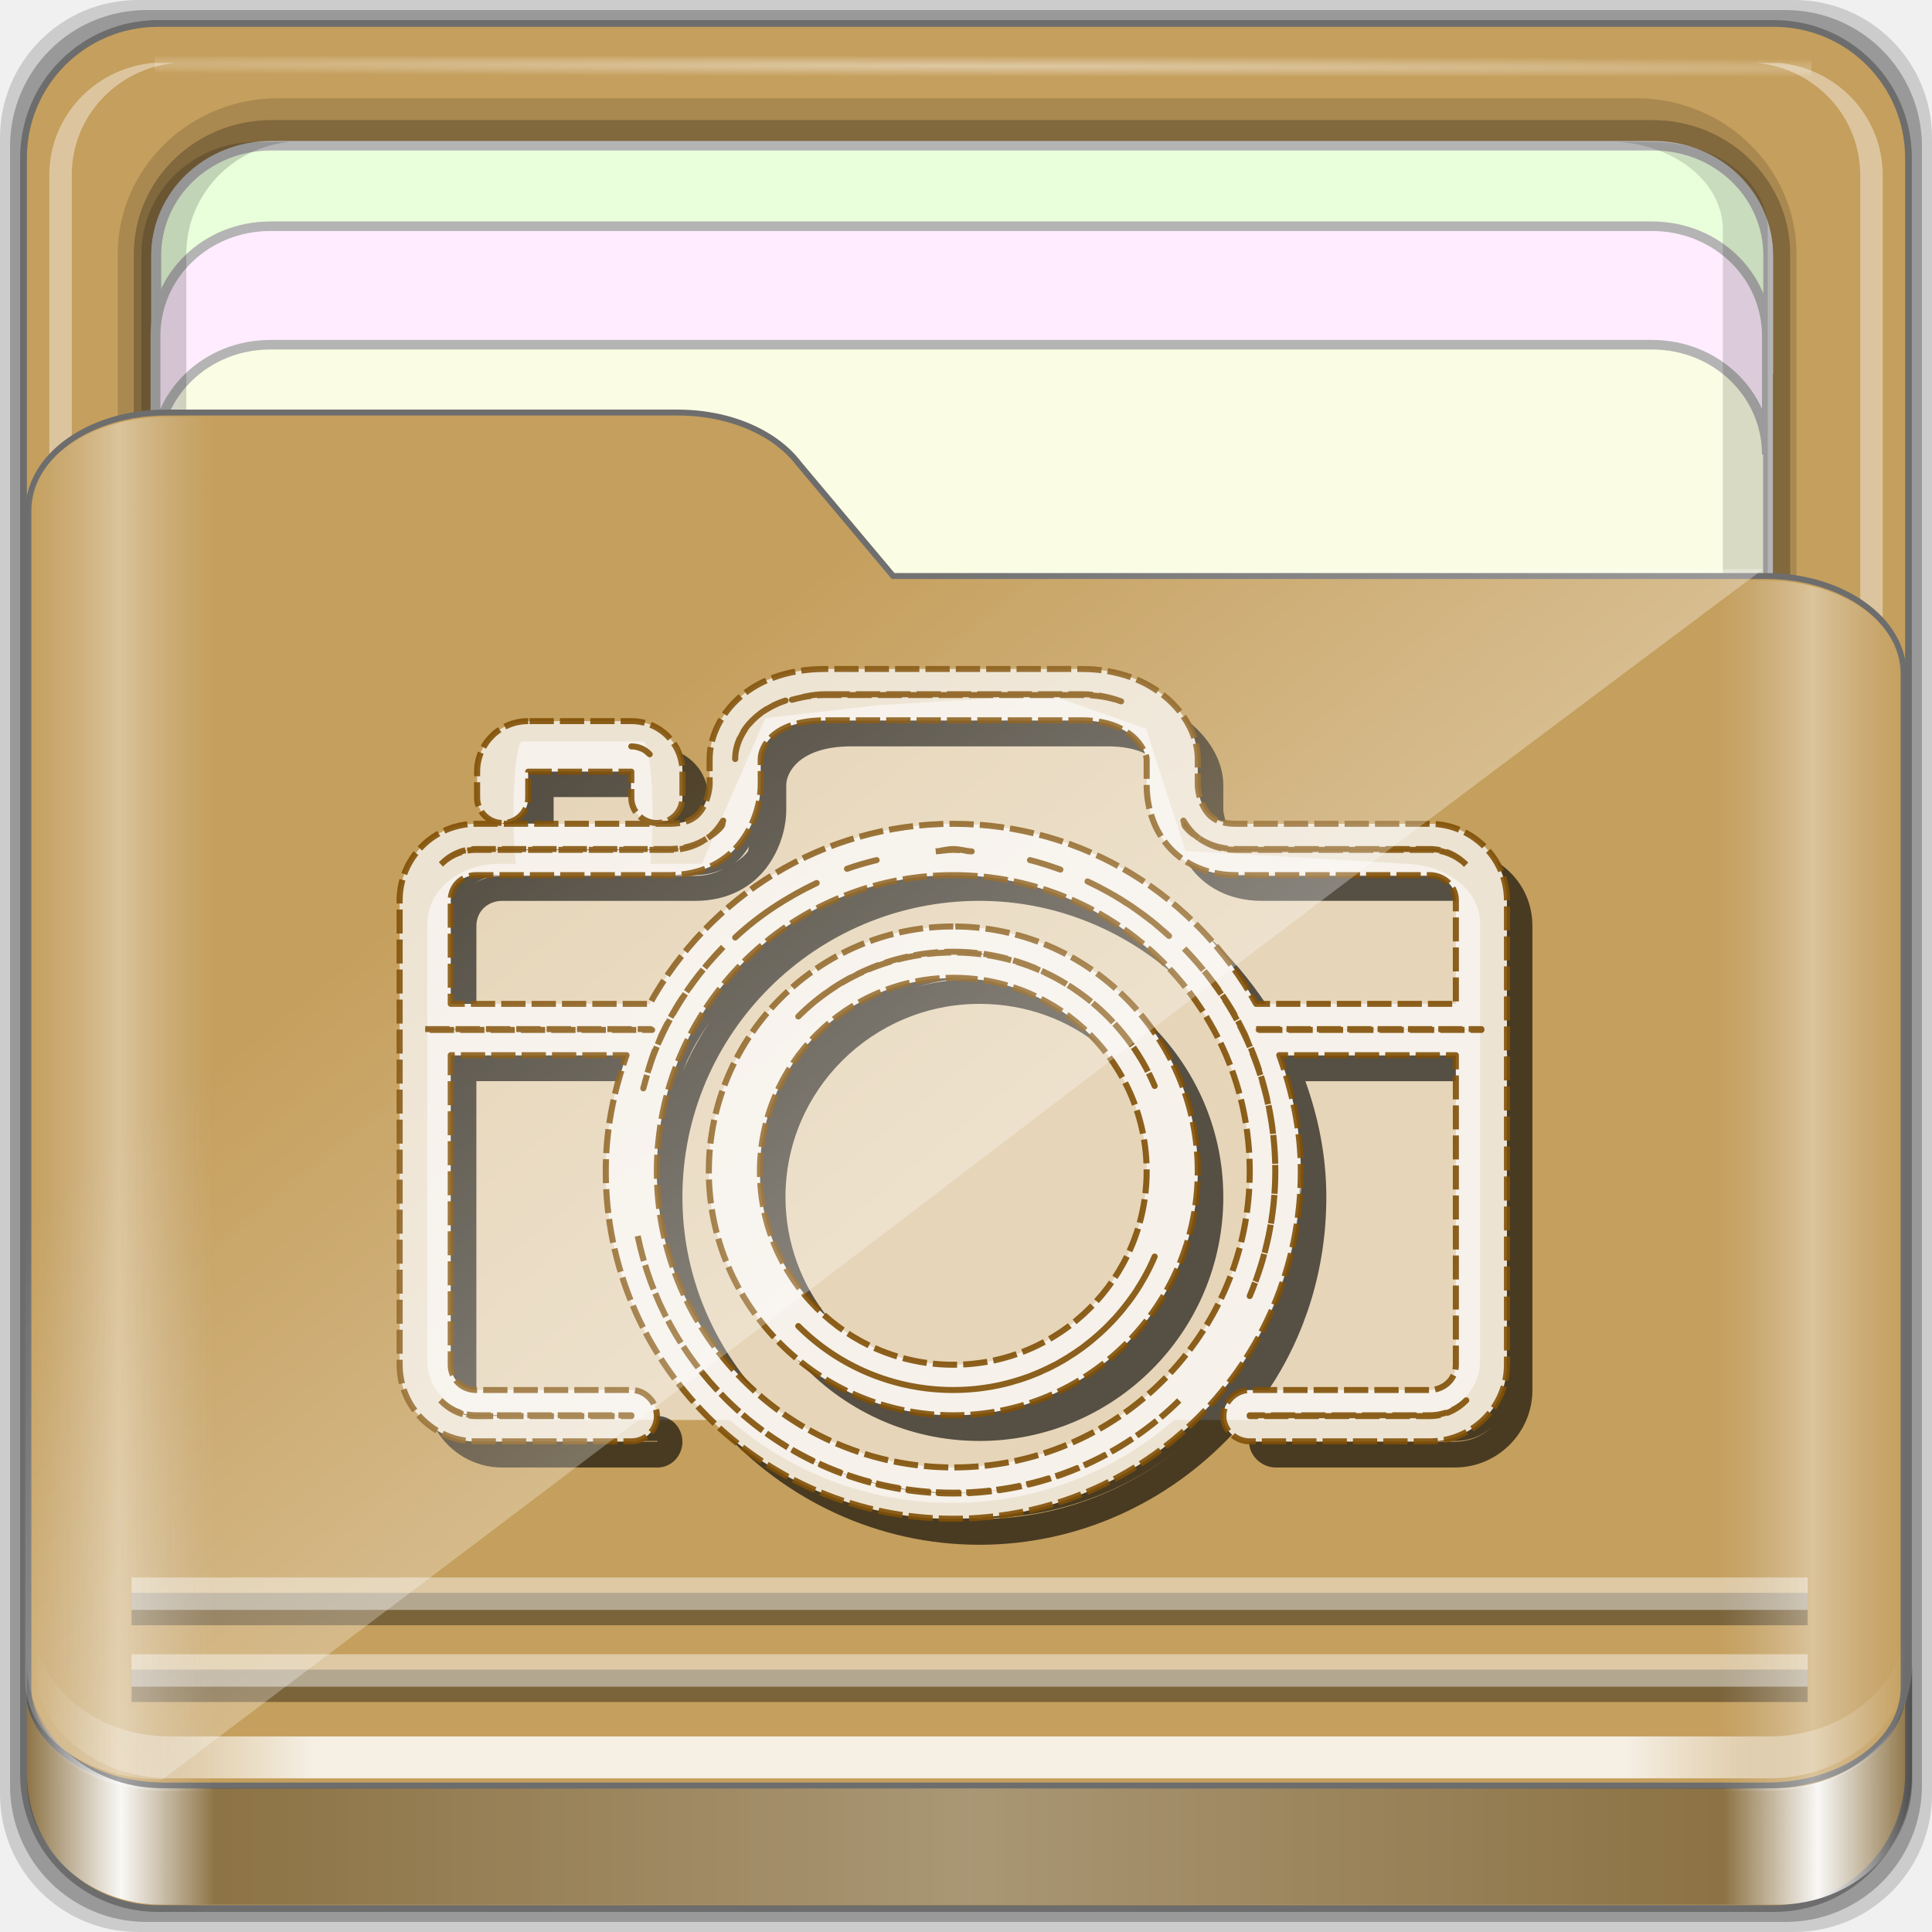
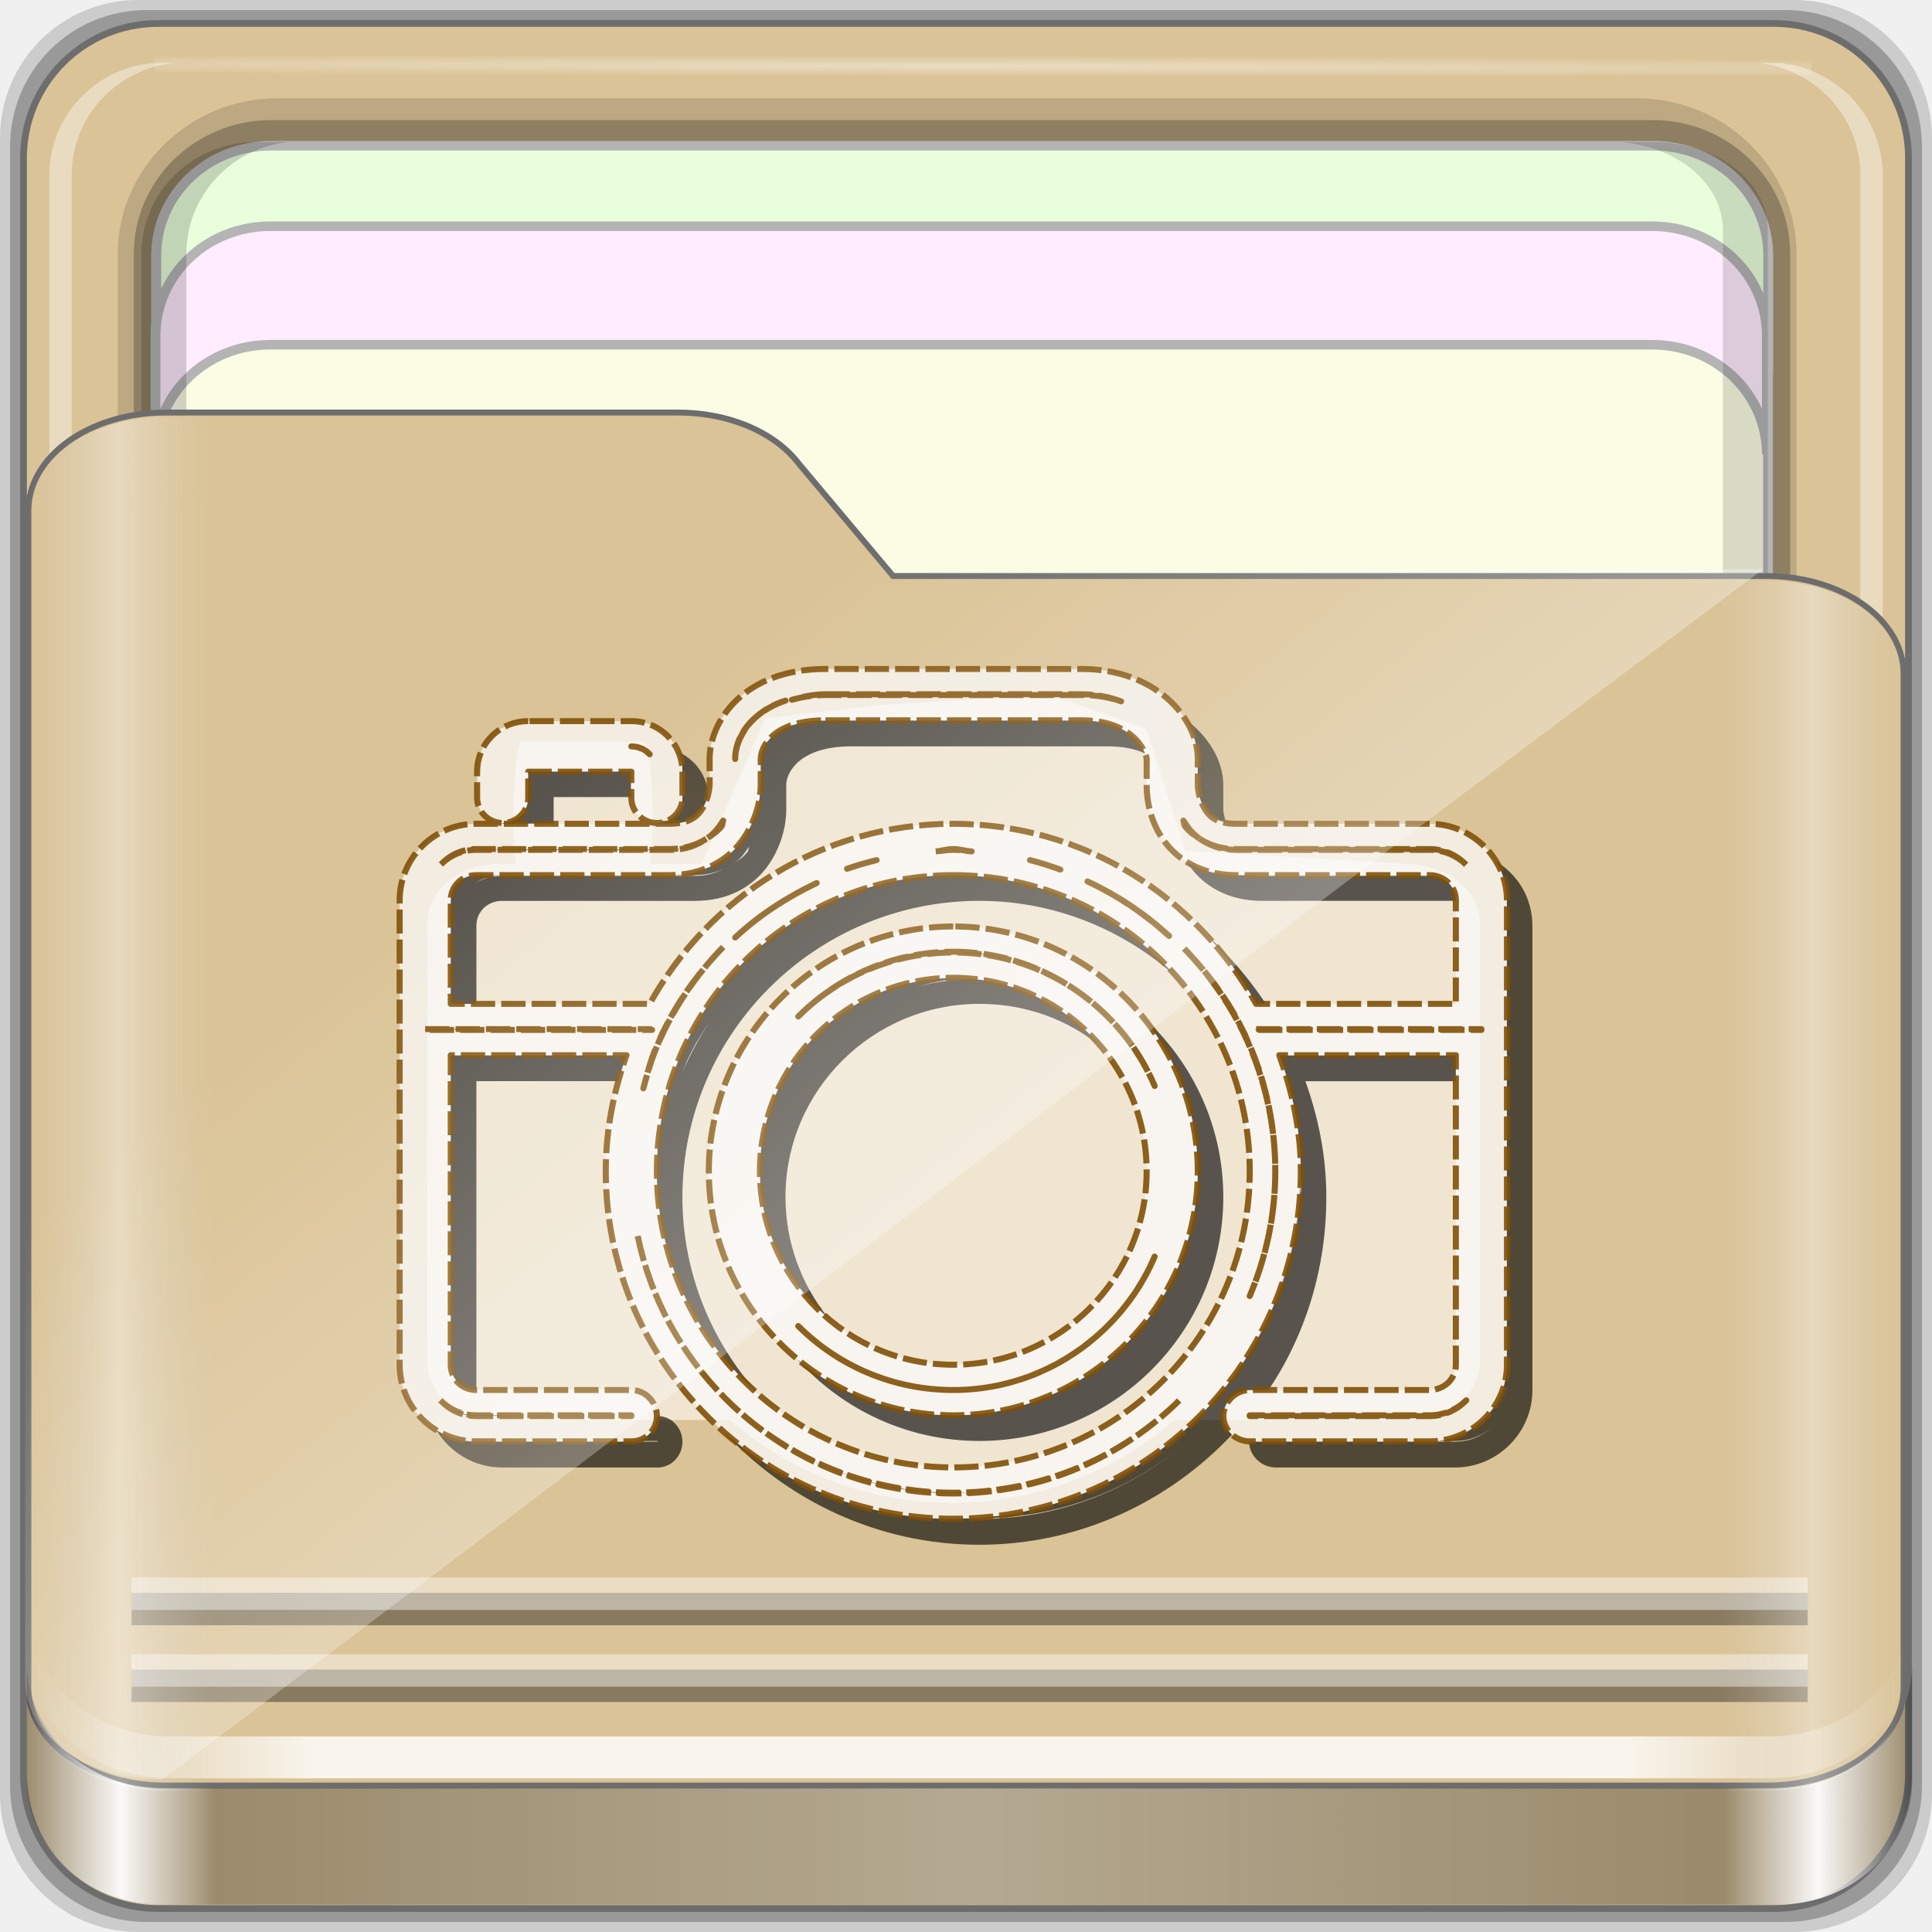
<svg xmlns="http://www.w3.org/2000/svg" xmlns:xlink="http://www.w3.org/1999/xlink" width="96" height="96" viewBox="0 0 96 96" version="1.1" id="svg1072">
  <defs id="defs1066">
    <linearGradient id="linearGradient4125">
      <stop style="stop-color:#ffffff;stop-opacity:1;" offset="0" id="stop4127" />
      <stop style="stop-color:#ffffff;stop-opacity:0;" offset="1" id="stop4129" />
    </linearGradient>
    <linearGradient id="linearGradient3298">
      <stop style="stop-color:#ffffff;stop-opacity:0.031" offset="0" id="stop3300" />
      <stop id="stop3302" offset="0.05" style="stop-color:#ffffff;stop-opacity:1;" />
      <stop style="stop-color:#ffffff;stop-opacity:0.024" offset="0.1" id="stop3304" />
      <stop id="stop3306" offset="0.5" style="stop-color:#ffffff;stop-opacity:0.281" />
      <stop style="stop-color:#fefefe;stop-opacity:0.016" offset="0.9" id="stop3308" />
      <stop id="stop3310" offset="0.95" style="stop-color:#ffffff;stop-opacity:1;" />
      <stop style="stop-color:#fdfdfd;stop-opacity:0" offset="1" id="stop3312" />
    </linearGradient>
    <linearGradient id="linearGradient4188">
      <stop style="stop-color:#ffffff;stop-opacity:0;" offset="0" id="stop4190" />
      <stop id="stop4198" offset="0.15" style="stop-color:#ffffff;stop-opacity:1;" />
      <stop id="stop4196" offset="0.85" style="stop-color:#ffffff;stop-opacity:1;" />
      <stop style="stop-color:#ffffff;stop-opacity:0;" offset="1" id="stop4192" />
    </linearGradient>
    <linearGradient id="linearGradient3832">
      <stop style="stop-color:#d8d8d8;stop-opacity:0;" offset="0" id="stop3834" />
      <stop id="stop3842" offset="0.05" style="stop-color:#ffffff;stop-opacity:1;" />
      <stop style="stop-color:#d8d8d8;stop-opacity:0;" offset="0.1" id="stop3846" />
      <stop id="stop3840" offset="0.5" style="stop-color:#d8d8d8;stop-opacity:0;" />
      <stop style="stop-color:#d8d8d8;stop-opacity:0;" offset="0.9" id="stop3844" />
      <stop id="stop3848" offset="0.95" style="stop-color:#ffffff;stop-opacity:1;" />
      <stop style="stop-color:#d8d8d8;stop-opacity:0;" offset="1" id="stop3836" />
    </linearGradient>
    <linearGradient id="linearGradient4012">
      <stop style="stop-color:#9a9a9a;stop-opacity:1;" offset="0" id="stop4014" />
      <stop style="stop-color:#6e6e6e;stop-opacity:1;" offset="1" id="stop4016" />
    </linearGradient>
    <linearGradient xlink:href="#linearGradient4188" id="linearGradient3891" gradientUnits="userSpaceOnUse" gradientTransform="matrix(1.115042,0,0,1.115103,6.596574,1043.355)" x1="6.25" y1="80.625" x2="89.75" y2="80.625" />
    <linearGradient gradientTransform="matrix(0.9926597,0,0,0.9812013,12.16478,1055.322)" xlink:href="#linearGradient3298" id="linearGradient3893" gradientUnits="userSpaceOnUse" x1="1.121" y1="84.063" x2="95.496" y2="84.063" />
    <linearGradient gradientTransform="matrix(0.9926597,0,0,0.9812013,11.82776,1054.893)" y2="34.832" x2="22.635" y1="59.746" x1="44.726" gradientUnits="userSpaceOnUse" id="linearGradient3391" xlink:href="#linearGradient4125" />
    <linearGradient xlink:href="#linearGradient3832" id="linearGradient3889" gradientUnits="userSpaceOnUse" gradientTransform="matrix(1.115042,0,0,1.036466,-5.522017,2.79605)" x1="6.076" y1="47.473" x2="89.924" y2="47.473" />
    <radialGradient xlink:href="#linearGradient4125" id="radialGradient3885" gradientUnits="userSpaceOnUse" gradientTransform="matrix(1.699147,0.00433809,-9.9578932e-5,0.01373135,-31.24166,-184.9925)" cx="44.659" cy="-187.511" fx="44.659" fy="-187.511" r="36.916" />
  </defs>
  <g id="layer1" transform="translate(0,-1026.52)">
    <g id="g1835" transform="translate(-12.11859,-22.9174)">
      <path style="display:inline;opacity:0.15;fill:#000000;fill-opacity:1;fill-rule:nonzero;stroke:none;stroke-width:0.987;enable-background:new" d="M 101.261,1049.437 H 18.976 c -3.799,0 -6.857,3.058 -6.857,6.857 v 82.286 c 0,3.799 3.058,6.857 6.857,6.857 h 82.286 c 3.799,0 6.857,-3.058 6.857,-6.857 v -82.286 c 0,-3.799 -3.058,-6.857 -6.857,-6.857 z" id="path3897" />
      <path id="path3895" d="M 100.833,1049.937 H 19.404 c -3.759,0 -6.786,3.026 -6.786,6.786 v 81.429 c 0,3.759 3.026,6.786 6.786,6.786 h 81.429 c 3.759,0 6.786,-3.026 6.786,-6.786 v -81.429 c 0,-3.759 -3.026,-6.786 -6.786,-6.786 z" style="display:inline;opacity:0.25;fill:#000000;fill-opacity:1;fill-rule:nonzero;stroke:none;stroke-width:0.987;enable-background:new" />
    </g>
  </g>
  <g id="layer7">
-     <path style="display:inline;fill:#c59f5d;fill-opacity:1;fill-rule:nonzero;stroke:#6d6d6d;stroke-width:0.335;stroke-miterlimit:4;stroke-dasharray:none;stroke-opacity:1;enable-background:new" d="M 88.142,1.166 H 7.858 c -3.706,0 -6.69,2.984 -6.69,6.691 v 80.287 c 0,3.707 2.984,6.691 6.69,6.691 h 80.283 c 3.706,0 6.69,-2.984 6.69,-6.691 V 7.856 c 0,-3.707 -2.984,-6.691 -6.69,-6.691 z" id="rect2419-1" />
+     <path style="display:inline;fill:#dac396;fill-opacity:1;fill-rule:nonzero;stroke:#6d6d6d;stroke-width:0.335;stroke-miterlimit:4;stroke-dasharray:none;stroke-opacity:1;enable-background:new" d="M 88.142,1.166 H 7.858 c -3.706,0 -6.69,2.984 -6.69,6.691 v 80.287 c 0,3.707 2.984,6.691 6.69,6.691 h 80.283 c 3.706,0 6.69,-2.984 6.69,-6.691 V 7.856 c 0,-3.707 -2.984,-6.691 -6.69,-6.691 z" id="rect2419-1" />
  </g>
  <g id="layer6">
    <g id="g4855" transform="matrix(0,-1.085886,1.115042,0,-0.9483819,206.754)" style="enable-background:new">
      <path id="path4843" d="m 117.219,6.098 c -3.921,0 -7.125,3.204 -7.125,7.125 v 60.562 c 0,3.921 3.204,7.125 7.125,7.125 h 61.562 c 3.921,0 7.125,-3.204 7.125,-7.125 v -60.562 c 0,-3.921 -3.204,-7.125 -7.125,-7.125 z" style="color:#000000;font-style:normal;font-variant:normal;font-weight:normal;font-stretch:normal;font-size:medium;line-height:normal;font-family:Sans;-inkscape-font-specification:Sans;text-indent:0;text-align:start;text-decoration:none;text-decoration-line:none;letter-spacing:normal;word-spacing:normal;text-transform:none;writing-mode:lr-tb;direction:ltr;baseline-shift:baseline;text-anchor:start;display:inline;overflow:visible;visibility:visible;opacity:0.137;fill:#000000;fill-opacity:1;fill-rule:nonzero;stroke:none;stroke-width:2;marker:none;enable-background:accumulate" />
      <path style="color:#000000;font-style:normal;font-variant:normal;font-weight:normal;font-stretch:normal;font-size:medium;line-height:normal;font-family:Sans;-inkscape-font-specification:Sans;text-indent:0;text-align:start;text-decoration:none;text-decoration-line:none;letter-spacing:normal;word-spacing:normal;text-transform:none;writing-mode:lr-tb;direction:ltr;baseline-shift:baseline;text-anchor:start;display:inline;overflow:visible;visibility:visible;opacity:0.245;fill:#000000;fill-opacity:1;fill-rule:nonzero;stroke:none;stroke-width:2;marker:none;enable-background:accumulate" d="m 117.219,6.813 c -3.379,0 -6.125,2.746 -6.125,6.125 v 61.562 c 0,3.379 2.746,6.125 6.125,6.125 h 61.562 c 3.379,0 6.125,-2.746 6.125,-6.125 v -61.562 c 0,-3.379 -2.746,-6.125 -6.125,-6.125 z" id="path4849" />
      <path style="display:inline;fill:#fafde3;fill-opacity:1;fill-rule:nonzero;stroke:#b4b4b4;stroke-width:0.437;stroke-miterlimit:4;stroke-dasharray:none;stroke-opacity:1" d="m 183.704,12.925 c 0,-2.843 -2.242,-5.119 -5.026,-5.119 h -30.722 c 2.784,0 5.026,2.276 5.026,5.119 v 61.594 c 0,2.843 -2.242,5.119 -5.026,5.119 h 30.722 c 2.784,0 5.026,-2.276 5.026,-5.119 z" id="path4046" />
      <path id="path4815" d="m 115.708,79.154 v 1 c 0.262,2.594 2.46,4.594 5.125,4.594 h 61.562 c 2.665,0 4.863,-2 5.125,-4.594 v -1 c -0.262,2.594 -2.46,4.594 -5.125,4.594 h -61.562 c -2.665,0 -4.863,-2 -5.125,-4.594 z" style="display:inline;opacity:0.4;fill:#ffffff;fill-opacity:1;fill-rule:nonzero;stroke:none" />
      <path id="path4820" d="m 116.688,7.813 c -2.594,0.262 -4.594,2.46 -4.594,5.125 v 0.469 c 0.262,-2.594 2.46,-4.594 5.125,-4.594 h 61.562 c 2.665,0 4.863,2 5.125,4.594 v -0.469 c 0,-2.843 -2.282,-5.125 -5.125,-5.125 h -61.562 c -0.178,0 -0.358,-0.017 -0.531,0 z" style="display:inline;opacity:0.5;fill:#ffffff;fill-opacity:1;fill-rule:nonzero;stroke:none" />
      <path style="display:inline;opacity:0.4;fill:#ffffff;fill-opacity:1;fill-rule:nonzero;stroke:none" d="m 115.708,8.643 v -1 c 0.262,-2.594 2.46,-4.594 5.125,-4.594 h 61.562 c 2.665,0 4.863,2 5.125,4.594 v 1 c -0.262,-2.594 -2.46,-4.594 -5.125,-4.594 h -61.562 c -2.665,0 -4.863,2 -5.125,4.594 z" id="path3896" />
      <rect style="opacity:0.426;fill:url(#radialGradient3885);fill-opacity:1;stroke:none" id="rect3902" width="73.831" height="0.907" x="7.743" y="-187.827" transform="rotate(90)" />
      <path id="path3899" d="m 183.733,12.934 c 0,-2.843 -2.242,-5.119 -5.026,-5.119 h -5.422 c 2.784,0 5.026,2.276 5.026,5.119 v 61.594 c 0,2.843 -2.242,5.119 -5.026,5.119 h 5.422 c 2.784,0 5.026,-2.276 5.026,-5.119 z" style="display:inline;fill:#e9ffdb;fill-opacity:1;fill-rule:nonzero;stroke:#b4b4b4;stroke-width:0.437;stroke-miterlimit:4;stroke-dasharray:none;stroke-opacity:1" />
      <path style="display:inline;fill:#ffecfe;fill-opacity:1;fill-rule:nonzero;stroke:#b4b4b4;stroke-width:0.437;stroke-miterlimit:4;stroke-dasharray:none;stroke-opacity:1" d="m 180.049,12.896 c 0,-2.842 -2.242,-5.117 -5.026,-5.117 h -5.422 c 2.784,0 5.026,2.275 5.026,5.117 v 61.576 c 0,2.842 -2.242,5.117 -5.026,5.117 h 5.422 c 2.784,0 5.026,-2.275 5.026,-5.117 z" id="path3086" />
      <path id="path4810" d="m 127.618,73.032 v 1.469 c 0,2.843 1.789,5.125 4.017,5.125 h 48.254 c 2.228,0 4.017,-2.282 4.017,-5.125 v -1.469 c -0.205,2.594 -1.928,4.594 -4.017,4.594 h -48.254 c -2.089,0 -3.812,-2 -4.017,-4.594 z" style="display:inline;opacity:0.138;fill:#000000;fill-opacity:1;fill-rule:nonzero;stroke:none" />
      <path style="display:inline;opacity:0.169;fill:#000000;fill-opacity:1;fill-rule:nonzero;stroke:none" d="m 112.094,13.748 v -1.469 c 0,-2.843 2.282,-5.125 5.125,-5.125 h 61.562 c 2.843,0 5.125,2.282 5.125,5.125 v 1.469 c -0.262,-2.594 -2.46,-4.594 -5.125,-4.594 h -61.562 c -2.665,0 -4.863,2 -5.125,4.594 z" id="path3898" />
    </g>
  </g>
  <g id="layer5">
-     <path id="path4187" d="m 1.411,83.85 c 0,2.7 3.041,4.873 6.818,4.873 H 87.771 c 3.777,0 6.818,-2.173 6.818,-4.873 V 33.495 c 0,-2.7 -3.041,-4.873 -6.818,-4.873 H 44.378 L 39.691,23.038 C 38.539,21.519 36.286,20.5 33.69,20.5 H 8.229 c -3.777,0 -6.818,2.173 -6.818,4.873 z" style="display:inline;fill:#c59f5d;fill-opacity:1;fill-rule:nonzero;stroke:#6d6d6d;stroke-width:0.294;stroke-miterlimit:4;stroke-dasharray:none;stroke-opacity:1;enable-background:new" />
+     <path id="path4187" d="m 1.411,83.85 c 0,2.7 3.041,4.873 6.818,4.873 H 87.771 c 3.777,0 6.818,-2.173 6.818,-4.873 V 33.495 c 0,-2.7 -3.041,-4.873 -6.818,-4.873 H 44.378 L 39.691,23.038 C 38.539,21.519 36.286,20.5 33.69,20.5 H 8.229 c -3.777,0 -6.818,2.173 -6.818,4.873 z" style="display:inline;fill:#dac396;fill-opacity:1;fill-rule:nonzero;stroke:#6d6d6d;stroke-width:0.294;stroke-miterlimit:4;stroke-dasharray:none;stroke-opacity:1;enable-background:new" />
  </g>
  <g id="layer2">
    <g transform="matrix(0.9926597,0,0,0.9812013,0.04618485,6.712506)" style="enable-background:new" id="g1054">
      <path transform="translate(-4.948882,2.796066)" id="rect5596" d="m 57.435,25.549 -8.622,0.53 -5.6,0.652 -3.183,7.378 h -2.579 c 0.069,-0.658 0.121,-1.469 0.121,-2.405 0,-2.09 -0.225,-3.791 -0.483,-3.791 h -6.043 c -0.259,0 -0.443,1.7 -0.443,3.791 0,0.938 0.051,1.746 0.121,2.405 h -0.846 c -1.989,0 -3.586,1.355 -3.586,3.016 V 59.298 c 0,1.661 1.597,2.975 3.586,2.975 h 11.563 c 2.982,2.62 6.86,4.198 11.12,4.198 4.26,0 8.138,-1.578 11.12,-4.198 h 11.724 c 1.989,0 3.586,-1.314 3.586,-2.975 V 37.125 c 0,-1.661 -1.6,-2.897 -3.586,-3.016 L 64.244,33.457 62.269,27.261 Z" style="fill:#ffffff;fill-opacity:0.566;stroke:none;enable-background:new" />
      <path transform="translate(-4.948882,2.796066)" id="path3333" d="m 59.046,25.549 c 0.372,0 0.721,0.027 1.048,0.082 -0.213,-0.042 -0.45,-0.065 -0.685,-0.082 z m 5.117,1.182 c 0.441,0.668 0.685,1.387 0.685,2.079 v 1.304 c 7.48e-4,0.077 0.031,0.636 0.282,1.101 0.2,0.37 0.505,0.652 1.128,0.774 -0.071,-0.281 -0.12,-0.522 -0.121,-0.571 v -1.304 c 0,-1.194 -0.712,-2.476 -1.974,-3.383 z M 46.234,26.854 c -2.603,0 -3.263,1.327 -3.263,1.956 v 1.304 c -0.009,0.807 -0.271,1.905 -0.967,2.853 -0.696,0.948 -1.881,1.712 -3.586,1.712 h 1.289 c 0.558,0 1.041,-0.137 1.45,-0.326 -0.379,0.193 -0.841,0.367 -1.45,0.367 h -9.669 c -0.532,0 -1.004,0.128 -1.41,0.408 0.402,-0.294 0.865,-0.448 1.41,-0.448 h -1.289 c -0.715,0 -1.289,0.528 -1.289,1.264 v 5.258 h 1.289 v -3.954 c 0,-0.736 0.574,-1.264 1.289,-1.264 h 9.669 c 1.705,0 2.89,-0.764 3.586,-1.712 0.696,-0.948 0.958,-2.046 0.967,-2.853 v -1.304 c 0,-0.63 0.66,-1.956 3.263,-1.956 h 12.812 c 0.797,0 1.419,0.135 1.894,0.367 -0.091,-0.247 -0.28,-0.583 -0.645,-0.897 C 61.073,27.188 60.26,26.854 59.046,26.854 H 47.524 c -0.323,0 -0.61,0.039 -0.886,0.082 0.18,-0.034 0.4,-0.068 0.604,-0.082 z m -7.373,1.59 c 0.129,0.307 0.201,0.623 0.201,0.978 v 1.345 c 0,0.689 -0.561,1.242 -1.249,1.264 v 0.041 h 0.604 c 1.069,0 1.477,-0.407 1.732,-0.897 0.102,-0.195 0.16,-0.394 0.201,-0.571 -0.049,-0.977 -0.654,-1.772 -1.491,-2.16 z m -7.534,0.978 v 1.345 c 0,0.702 -0.543,1.264 -1.249,1.264 v 0.041 h 2.538 v -1.345 h 3.868 v -1.304 z m 32.796,2.486 c 0.054,0.095 0.016,0.196 0.081,0.285 0.072,0.099 0.189,0.16 0.282,0.245 -0.142,-0.165 -0.257,-0.36 -0.363,-0.53 z m 0.363,0.53 c 0.164,0.149 0.327,0.322 0.524,0.448 -0.205,-0.128 -0.381,-0.283 -0.524,-0.448 z m 0.524,0.448 c 0.441,0.283 0.978,0.53 1.773,0.53 h 9.669 c 0.532,0 1.034,0.128 1.45,0.408 -0.413,-0.294 -0.905,-0.448 -1.45,-0.448 h -8.38 -1.289 c -0.722,0 -1.309,-0.2 -1.773,-0.489 z m -25.141,0.163 c -0.263,0.121 -0.56,0.234 -0.886,0.285 0.028,0.002 0.052,0 0.081,0 0.095,0 0.193,-0.021 0.282,-0.041 0.049,-0.014 0.115,-0.025 0.161,-0.041 0.137,-0.047 0.243,-0.143 0.363,-0.204 z m 2.538,0.163 c -0.055,0.095 -0.015,0.196 -0.081,0.285 -0.187,0.254 -0.487,0.462 -0.765,0.652 0.399,-0.257 0.637,-0.603 0.846,-0.937 z m -12.369,0.163 c -0.14,0 -0.267,0.026 -0.403,0.041 h 8.783 c 0.209,0 0.388,-0.012 0.564,-0.041 h -0.564 z m 34.286,0.611 c 0.057,0.093 0.096,0.195 0.161,0.285 0.687,0.951 1.878,1.712 3.586,1.712 h 9.669 c 0.013,0 0.027,-3.82e-4 0.04,0 v -0.041 c 0,-0.65 -0.484,-1.116 -1.088,-1.223 h -8.622 c -0.199,0 -0.396,-0.014 -0.564,-0.041 h -0.725 c -1.005,0 -1.804,-0.28 -2.458,-0.693 z m 15.471,0 c 0.342,0.577 0.524,1.239 0.524,1.956 v 7.826 h 0.04 v 0.041 h -0.04 V 59.462 c 0,2 -1.528,3.664 -3.465,3.872 h 0.886 c 0.709,0 1.387,-0.262 1.853,-0.734 -0.469,0.489 -1.127,0.774 -1.853,0.774 h -1.289 -7.695 -1.289 c -0.013,0 -0.027,3.82e-4 -0.04,0 0,0.702 0.623,1.304 1.33,1.304 h 8.985 c 2.129,0 3.868,-1.773 3.868,-3.913 V 37.247 c 0,-1.39 -0.712,-2.576 -1.813,-3.261 z m -27.155,0.693 c -8.18,0 -14.867,6.712 -14.867,15 0,4.476 1.962,8.462 5.036,11.209 -2.317,-2.645 -3.747,-6.093 -3.747,-9.905 0,-8.288 6.687,-15 14.867,-15 3.762,0 7.172,1.451 9.79,3.791 -2.406,-2.746 -5.783,-4.622 -9.589,-5.013 -0.135,-0.014 -0.267,-0.031 -0.403,-0.041 -0.241,0.017 -0.482,0.067 -0.725,0.082 0.192,-0.011 0.379,-0.05 0.564,-0.082 -0.313,-0.02 -0.609,-0.041 -0.927,-0.041 z m 12.772,3.139 c 0.919,1.023 1.709,2.164 2.377,3.383 h 0.483 C 67.45,39.963 66.505,38.808 65.412,37.818 Z M 53.406,38.592 c -0.122,0.005 -0.242,0.032 -0.363,0.041 0.983,0.037 1.923,0.166 2.82,0.448 -0.785,-0.253 -1.608,-0.426 -2.458,-0.489 z m -0.765,1.304 c -5.336,0 -9.71,4.372 -9.71,9.782 0,2.98 1.349,5.621 3.425,7.418 -1.328,-1.677 -2.135,-3.799 -2.135,-6.114 0,-5.41 4.374,-9.782 9.71,-9.782 2.334,0 4.45,0.803 6.124,2.201 -1.578,-1.912 -3.867,-3.199 -6.446,-3.465 -0.054,-0.006 -0.107,0.005 -0.161,0 -0.961,0.042 -1.896,0.172 -2.78,0.448 0.774,-0.247 1.582,-0.423 2.417,-0.489 -0.151,-0.007 -0.291,0 -0.443,0 z M 41.4,40.753 c -0.315,0.393 -0.608,0.801 -0.886,1.223 -0.557,0.843 -1.055,1.747 -1.45,2.69 l 0.242,-0.611 0.282,-0.571 c 0.274,-0.535 0.596,-1.014 0.927,-1.508 0.279,-0.416 0.572,-0.835 0.886,-1.223 z m 20.668,1.06 c 1.747,2.146 2.78,4.885 2.78,7.867 0,6.815 -5.458,12.35 -12.208,12.35 -2.953,0 -5.7,-1.048 -7.816,-2.812 2.242,2.52 5.494,4.117 9.105,4.117 6.75,0 12.208,-5.535 12.208,-12.35 0,-3.642 -1.579,-6.897 -4.069,-9.171 z m 4.754,0.204 c 0.237,0.44 0.45,0.881 0.645,1.345 l -0.242,-0.611 -0.282,-0.571 c -0.031,-0.06 -0.089,-0.104 -0.121,-0.163 z m -40.612,0.448 v 0.041 h 0.604 1.934 v -0.041 h -1.934 z m 41.579,0 -0.081,0.041 h 0.403 0.967 c -0.009,-0.016 -0.031,-0.024 -0.04,-0.041 h -1.249 z m -29.653,0.041 -0.121,0.245 -0.242,0.611 c 0.121,-0.288 0.266,-0.576 0.403,-0.856 z m 22.925,0.122 c 0.449,0.547 0.829,1.125 1.168,1.753 -0.338,-0.628 -0.719,-1.207 -1.168,-1.753 z m 6.446,0.774 c 0.804,1.935 1.249,4.052 1.249,6.277 0,-2.224 -0.45,-4.343 -1.249,-6.277 z M 27.459,43.81 V 59.462 c 0,0.736 0.574,1.304 1.289,1.304 V 45.114 h 7.131 c 0.122,-0.446 0.25,-0.871 0.403,-1.304 z m 41.498,0 c 0.653,1.846 1.048,3.8 1.048,5.869 0,0.082 0.001,0.162 0,0.245 0.023,0.355 0.04,0.698 0.04,1.06 0,-0.288 -0.066,-0.572 -0.081,-0.856 -0.232,9.183 -7.407,16.655 -16.438,17.119 0.134,0.003 0.268,0 0.403,0 3.886,0 7.445,-1.386 10.233,-3.709 -2.788,2.332 -6.344,3.75 -10.233,3.75 -0.136,0 -0.268,-0.037 -0.403,-0.041 -0.121,0.006 -0.241,-0.004 -0.363,0 -0.176,0.005 -0.347,0.041 -0.524,0.041 -4.471,0 -8.559,-1.75 -11.644,-4.565 3.187,3.576 7.811,5.869 12.933,5.869 4.989,0 9.475,-2.168 12.651,-5.584 -0.266,-0.235 -0.443,-0.566 -0.443,-0.937 0,-0.702 0.623,-1.304 1.33,-1.304 h 0.927 c 1.859,-2.8 2.901,-6.168 2.901,-9.782 0,-2.069 -0.395,-4.023 -1.048,-5.869 h 7.534 v -1.304 h -8.783 z m -5.439,12.473 c -0.338,0.628 -0.719,1.207 -1.168,1.753 0.449,-0.547 0.829,-1.125 1.168,-1.753 z m -36.583,5.013 c 0.469,0.489 1.086,0.774 1.813,0.774 h 1.289 c -0.055,0 -0.108,-0.034 -0.161,-0.041 h -1.128 c -0.709,0 -1.347,-0.262 -1.813,-0.734 z m 10.838,0.774 c 0,0.648 -0.498,1.184 -1.128,1.264 h 1.168 c 0.005,0 0,0.023 0,0.041 h -1.33 -6.446 -1.289 c -0.746,0 -1.427,-0.242 -2.014,-0.611 0.667,1.139 1.893,1.916 3.304,1.916 h 7.776 c 0.706,0 1.249,-0.602 1.249,-1.304 0,-0.702 -0.543,-1.304 -1.249,-1.304 z m 4.593,0.163 c 2.788,2.332 6.384,3.75 10.274,3.75 0.222,0 0.424,-0.032 0.645,-0.041 -0.12,-0.005 -0.244,0.008 -0.363,0 -0.097,0.002 -0.185,0 -0.282,0 -3.886,0 -7.485,-1.386 -10.274,-3.709 z" style="color:#000000;font-style:normal;font-variant:normal;font-weight:normal;font-stretch:normal;font-size:medium;line-height:normal;font-family:Sans;-inkscape-font-specification:Sans;text-indent:0;text-align:start;text-decoration:none;text-decoration-line:none;letter-spacing:normal;word-spacing:normal;text-transform:none;writing-mode:lr-tb;direction:ltr;baseline-shift:baseline;text-anchor:start;display:inline;overflow:visible;visibility:visible;fill:#000000;fill-opacity:0.629;fill-rule:nonzero;stroke:none;stroke-width:1;marker:none;enable-background:accumulate" />
      <path transform="translate(-4.948882,2.796066)" style="color:#000000;font-style:normal;font-variant:normal;font-weight:normal;font-stretch:normal;font-size:medium;line-height:normal;font-family:Sans;-inkscape-font-specification:Sans;text-indent:0;text-align:start;text-decoration:none;text-decoration-line:none;letter-spacing:normal;word-spacing:normal;text-transform:none;writing-mode:lr-tb;direction:ltr;baseline-shift:baseline;text-anchor:start;display:inline;overflow:visible;visibility:visible;fill:#fcfcfc;fill-opacity:0.739;fill-rule:nonzero;stroke:#815006;stroke-width:0.304;stroke-linejoin:round;stroke-miterlimit:4;stroke-dasharray:1.216, 0.304;stroke-dashoffset:0;stroke-opacity:0.895;marker:none;enable-background:accumulate" d="m 46.223,24.241 c -4.048,0 -5.799,2.614 -5.799,4.559 v 1.28 0.04 c -0.002,0.031 -0.033,0.567 -0.28,1.04 -0.256,0.489 -0.651,0.92 -1.72,0.92 h -9.678 c -2.129,0 -3.839,1.739 -3.839,3.879 V 59.476 c 0,2.14 1.71,3.879 3.839,3.879 h 7.759 c 0.706,0 1.28,-0.578 1.28,-1.28 0,-0.702 -0.574,-1.32 -1.28,-1.32 h -7.759 c -0.715,0 -1.28,-0.544 -1.28,-1.28 V 43.798 h 8.799 c -0.652,1.847 -1.04,3.81 -1.04,5.879 0,9.692 7.805,17.597 17.397,17.597 9.593,0 17.397,-7.905 17.397,-17.597 0,-2.069 -0.427,-4.033 -1.08,-5.879 h 8.839 v 15.677 c 0,0.736 -0.605,1.28 -1.32,1.28 h -8.999 c -0.706,0 -1.32,0.618 -1.32,1.32 0,0.702 0.614,1.28 1.32,1.28 h 8.999 c 2.129,0 3.879,-1.739 3.879,-3.879 V 35.96 c 0,-2.14 -1.75,-3.879 -3.879,-3.879 h -9.678 c -1.041,0 -1.389,-0.415 -1.64,-0.88 -0.251,-0.465 -0.279,-1.003 -0.28,-1.08 v -1.32 c 0,-2.107 -2.146,-4.559 -5.799,-4.559 H 46.223 Z m 0,1.28 H 59.061 c 0.754,0 1.399,0.152 1.96,0.36 -0.562,-0.202 -1.217,-0.32 -1.96,-0.32 H 46.223 c -0.645,0 -1.177,0.102 -1.68,0.24 0.499,-0.131 1.007,-0.28 1.68,-0.28 z m -2,0.32 c -0.567,0.19 -1.068,0.486 -1.44,0.8 -0.743,0.629 -1.08,1.426 -1.08,2.16 0,-0.633 0.302,-1.473 1.08,-2.16 0.362,-0.32 0.838,-0.606 1.44,-0.8 z m 2,1 H 59.061 c 1.213,0 2.008,0.36 2.52,0.8 0.511,0.44 0.72,1.002 0.72,1.16 v 1.32 c 0,0.804 0.193,1.889 0.88,2.84 0.687,0.951 1.891,1.72 3.599,1.72 h 9.678 c 0.715,0 1.32,0.544 1.32,1.28 v 5.239 h -9.998 c -2.967,-5.416 -8.612,-9.119 -15.158,-9.119 -6.547,0 -12.231,3.701 -15.198,9.119 H 27.466 V 35.96 c 0,-0.736 0.565,-1.28 1.28,-1.28 h 9.678 c 1.705,0 2.904,-0.772 3.599,-1.72 0.696,-0.948 0.951,-2.033 0.96,-2.84 v -1.32 c 0,-0.63 0.636,-1.96 3.239,-1.96 z M 31.345,26.881 c -1.417,0 -2.56,1.138 -2.56,2.56 v 1.32 c 0,0.702 0.574,1.28 1.28,1.28 0.706,0 1.28,-0.578 1.28,-1.28 V 29.441 h 5.159 v 1.32 c 0,0.702 0.574,1.28 1.28,1.28 0.706,0 1.28,-0.578 1.28,-1.28 V 29.441 c 0,-1.422 -1.142,-2.56 -2.56,-2.56 z m 5.159,1.28 c 0.371,0 0.684,0.147 0.92,0.4 -0.233,-0.235 -0.567,-0.4 -0.92,-0.4 z m 4.599,3.759 c -0.055,0.095 -0.015,0.191 -0.08,0.28 -0.187,0.254 -0.482,0.45 -0.76,0.64 -0.453,0.31 -1.004,0.56 -1.84,0.56 h -9.678 c -0.709,0 -1.333,0.289 -1.8,0.76 0.469,-0.489 1.073,-0.8 1.8,-0.8 h 9.678 c 0.744,0 1.369,-0.216 1.84,-0.52 0.399,-0.257 0.631,-0.585 0.84,-0.92 z m 23.036,0 c 0.21,0.341 0.47,0.704 0.88,0.96 0.463,0.289 1.038,0.48 1.76,0.48 h 9.678 c 0.727,0 1.37,0.311 1.84,0.8 -0.466,-0.471 -1.131,-0.76 -1.84,-0.76 h -9.678 c -0.795,0 -1.319,-0.237 -1.76,-0.52 -0.308,-0.198 -0.601,-0.405 -0.8,-0.68 -0.065,-0.089 -0.026,-0.185 -0.08,-0.28 z m -11.518,1.44 c 0.319,0 0.605,0.101 0.92,0.12 -0.31,-0.018 -0.605,-0.08 -0.92,-0.08 -0.315,0 -0.609,0.062 -0.92,0.08 0.315,-0.019 0.601,-0.12 0.92,-0.12 z m -3.839,0.56 c -0.5,0.125 -0.999,0.269 -1.48,0.44 0.487,-0.175 0.972,-0.313 1.48,-0.44 z m 7.679,0 c 0.525,0.132 1.017,0.297 1.52,0.48 -0.501,-0.181 -0.997,-0.349 -1.52,-0.48 z m -3.839,0.76 c 8.18,0 14.838,6.71 14.838,14.998 0,8.288 -6.658,14.998 -14.838,14.998 -8.18,0 -14.838,-6.71 -14.838,-14.998 0,-8.288 6.658,-14.998 14.838,-14.998 z m 6.719,0.32 c 1.509,0.715 2.868,1.629 4.079,2.76 -1.205,-1.115 -2.583,-2.052 -4.079,-2.76 z m -13.558,0.08 c -1.499,0.722 -2.878,1.628 -4.079,2.76 1.199,-1.135 2.583,-2.034 4.079,-2.76 z m 6.839,2.2 c -6.75,0 -12.238,5.583 -12.238,12.398 0,6.815 5.488,12.358 12.238,12.358 6.75,0 12.238,-5.543 12.238,-12.358 0,-6.815 -5.488,-12.398 -12.238,-12.398 z M 41.104,38.319 c -1.395,1.446 -2.529,3.154 -3.319,5.039 -0.285,0.68 -0.487,1.396 -0.68,2.12 0.186,-0.703 0.366,-1.417 0.64,-2.08 l 0.04,-0.04 0.24,-0.6 0.28,-0.56 c 0.737,-1.439 1.693,-2.729 2.8,-3.879 z m 23.076,0.08 c 1.073,1.132 2.04,2.393 2.76,3.799 l 0.28,0.56 0.24,0.6 0.04,0.04 c 0.799,1.934 1.24,4.055 1.24,6.279 0,2.238 -0.472,4.376 -1.28,6.319 0.816,-1.948 1.28,-4.076 1.28,-6.319 0,-2.243 -0.463,-4.371 -1.28,-6.319 -0.779,-1.858 -1.913,-3.527 -3.279,-4.959 z m -11.558,0.16 c 3.012,0 5.736,1.285 7.719,3.279 1.003,1.009 1.8,2.181 2.36,3.519 -0.555,-1.324 -1.368,-2.516 -2.36,-3.519 -1.984,-2.007 -4.7,-3.239 -7.719,-3.239 -3.019,0 -5.775,1.233 -7.759,3.239 1.985,-2.009 4.735,-3.279 7.759,-3.279 z m 0,1.32 c 5.336,0 9.678,4.388 9.678,9.798 0,5.41 -4.343,9.798 -9.678,9.798 -5.336,0 -9.678,-4.388 -9.678,-9.798 0,-5.41 4.343,-9.798 9.678,-9.798 z m -26.436,2.6 h 0.64 10.638 l 0.08,0.04 H 37.144 26.826 26.186 v -0.04 z m 41.593,0 h 10.638 0.64 v 0.04 H 78.418 68.099 67.699 l 0.08,-0.04 z M 36.824,52.957 c 0.645,3.177 2.211,6.025 4.399,8.239 2.917,2.951 6.957,4.759 11.398,4.759 4.441,0 8.481,-1.808 11.398,-4.759 -2.919,2.953 -6.953,4.799 -11.398,4.799 -4.445,0 -8.479,-1.846 -11.398,-4.799 -2.189,-2.215 -3.754,-5.053 -4.399,-8.239 z m 25.876,1.04 c -0.56,1.338 -1.357,2.51 -2.36,3.519 -1.983,1.995 -4.707,3.239 -7.719,3.239 -3.024,0 -5.774,-1.231 -7.759,-3.239 1.984,2.007 4.74,3.239 7.759,3.239 3.019,0 5.735,-1.233 7.719,-3.239 0.992,-1.003 1.804,-2.195 2.36,-3.519 z m -35.754,7.279 c 0.466,0.471 1.091,0.76 1.8,0.76 h 7.759 c 0.005,0 0,0.022 0,0.04 h -7.759 c -0.727,0 -1.33,-0.311 -1.8,-0.8 z m 51.352,0 c -0.469,0.489 -1.113,0.8 -1.84,0.8 h -8.999 c 4.91e-4,-8.48e-4 -0.003,-0.04 0,-0.04 h 8.999 c 0.709,0 1.373,-0.289 1.84,-0.76 z" id="path5604" />
    </g>
  </g>
  <g id="layer3" style="display:inline">
    <g id="g1041" transform="matrix(1,0,0,0.9331477,0,6.327168)">
      <g id="g913" transform="translate(-11.94049,-1049.596)">
        <path style="display:inline;opacity:0.831;fill:url(#linearGradient3891);fill-opacity:1;fill-rule:nonzero;stroke:none;stroke-width:1.115;enable-background:new" d="m 13.566,1129.008 v 2.23 c 0,3.49 3.056,6.272 6.83,6.272 h 79.447 c 3.774,0 6.83,-2.782 6.83,-6.272 v -2.23 c 0,3.49 -3.056,6.272 -6.83,6.272 H 20.395 c -3.774,0 -6.83,-2.782 -6.83,-6.272 z" id="path4045" />
        <path id="path4114" d="m 18.476,1132.583 h 83.286 v 0 0" style="opacity:0.375;fill:none;stroke:#000000;stroke-width:1.727px;stroke-linecap:butt;stroke-linejoin:miter;stroke-opacity:1;enable-background:new" />
        <path style="opacity:0.435;fill:none;stroke:#ffffff;stroke-width:1.727px;stroke-linecap:butt;stroke-linejoin:miter;stroke-opacity:1;enable-background:new" d="m 18.476,1131.766 h 83.286 v 0 0" id="path4110" />
        <path style="opacity:0.375;fill:none;stroke:#000000;stroke-width:1.727px;stroke-linecap:butt;stroke-linejoin:miter;stroke-opacity:1;enable-background:new" d="m 18.476,1128.496 h 83.286 v 0 0" id="path4116" />
        <path id="path4112" d="m 18.476,1127.679 h 83.286 v 0 0" style="opacity:0.435;fill:none;stroke:#ffffff;stroke-width:1.727px;stroke-linecap:butt;stroke-linejoin:miter;stroke-opacity:1;enable-background:new" />
        <path style="display:inline;opacity:0.3;fill:#000000;fill-opacity:1;fill-rule:nonzero;stroke:none;stroke-width:0.987;enable-background:new" d="m 13.277,1131.369 v 6.238 c 0,3.678 2.994,6.633 6.7,6.633 h 80.281 c 3.706,0 6.7,-2.955 6.7,-6.633 v -6.238 c 0,3.678 -2.994,6.664 -6.7,6.664 H 19.978 c -3.706,0 -6.7,-2.986 -6.7,-6.664 z" id="path3871" />
        <path id="path3876" d="m 13.277,1131.369 v 6.238 c 0,3.678 2.994,6.633 6.7,6.633 h 80.281 c 3.706,0 6.7,-2.955 6.7,-6.633 v -6.238 c 0,3.678 -2.994,6.664 -6.7,6.664 H 19.978 c -3.706,0 -6.7,-2.986 -6.7,-6.664 z" style="display:inline;opacity:0.951;fill:url(#linearGradient3893);fill-opacity:1;fill-rule:nonzero;stroke:none;stroke-width:0.987;enable-background:new" />
        <path id="path3355" d="m 13.193,1132.344 c 0,2.895 3.041,5.226 6.818,5.226 49.601,-40.026 39.172,-32.106 79.542,-64.449 H 56.16 l -4.687,-5.988 c -1.152,-1.629 -3.404,-2.722 -6.001,-2.722 H 20.01 c -3.777,0 -6.818,2.331 -6.818,5.226 z" style="display:inline;opacity:0.332;fill:url(#linearGradient3391);fill-opacity:1;fill-rule:nonzero;stroke:none;stroke-width:0.987;enable-background:new" />
      </g>
      <path id="path3262" d="m 1.411,83.354 c 0,2.895 3.041,5.226 6.818,5.226 H 87.771 c 3.777,0 6.818,-2.331 6.818,-5.226 v -53.998 c 0,-2.895 -3.041,-5.226 -6.818,-5.226 H 44.378 l -4.687,-5.988 c -1.152,-1.629 -3.404,-2.722 -6.001,-2.722 H 8.229 c -3.777,0 -6.818,2.331 -6.818,5.226 z" style="display:inline;opacity:0.381;fill:url(#linearGradient3889);fill-opacity:1;fill-rule:nonzero;stroke:none;stroke-width:0.987;enable-background:new" />
    </g>
  </g>
</svg>
